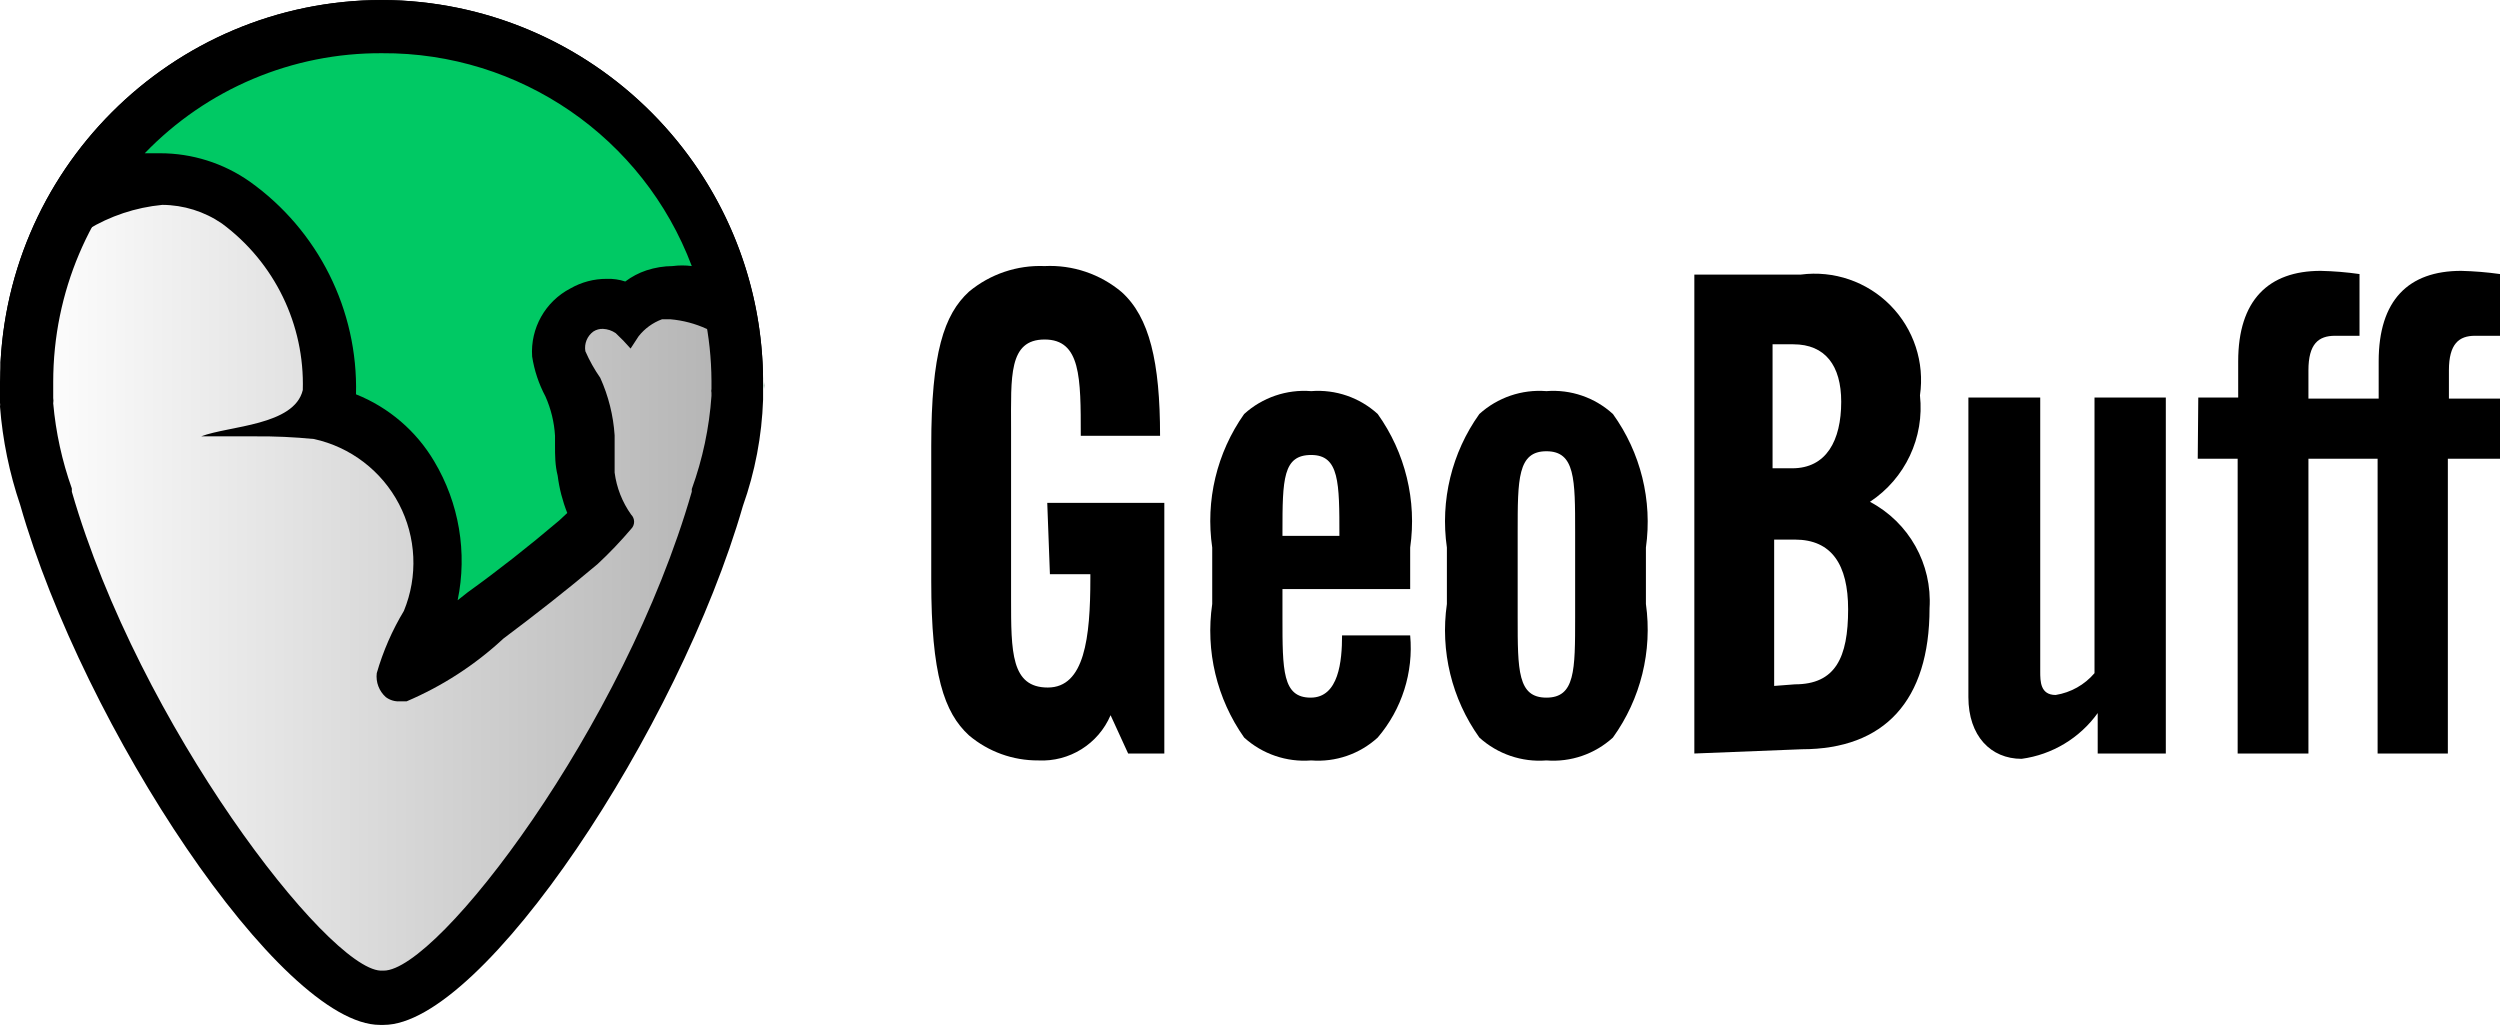
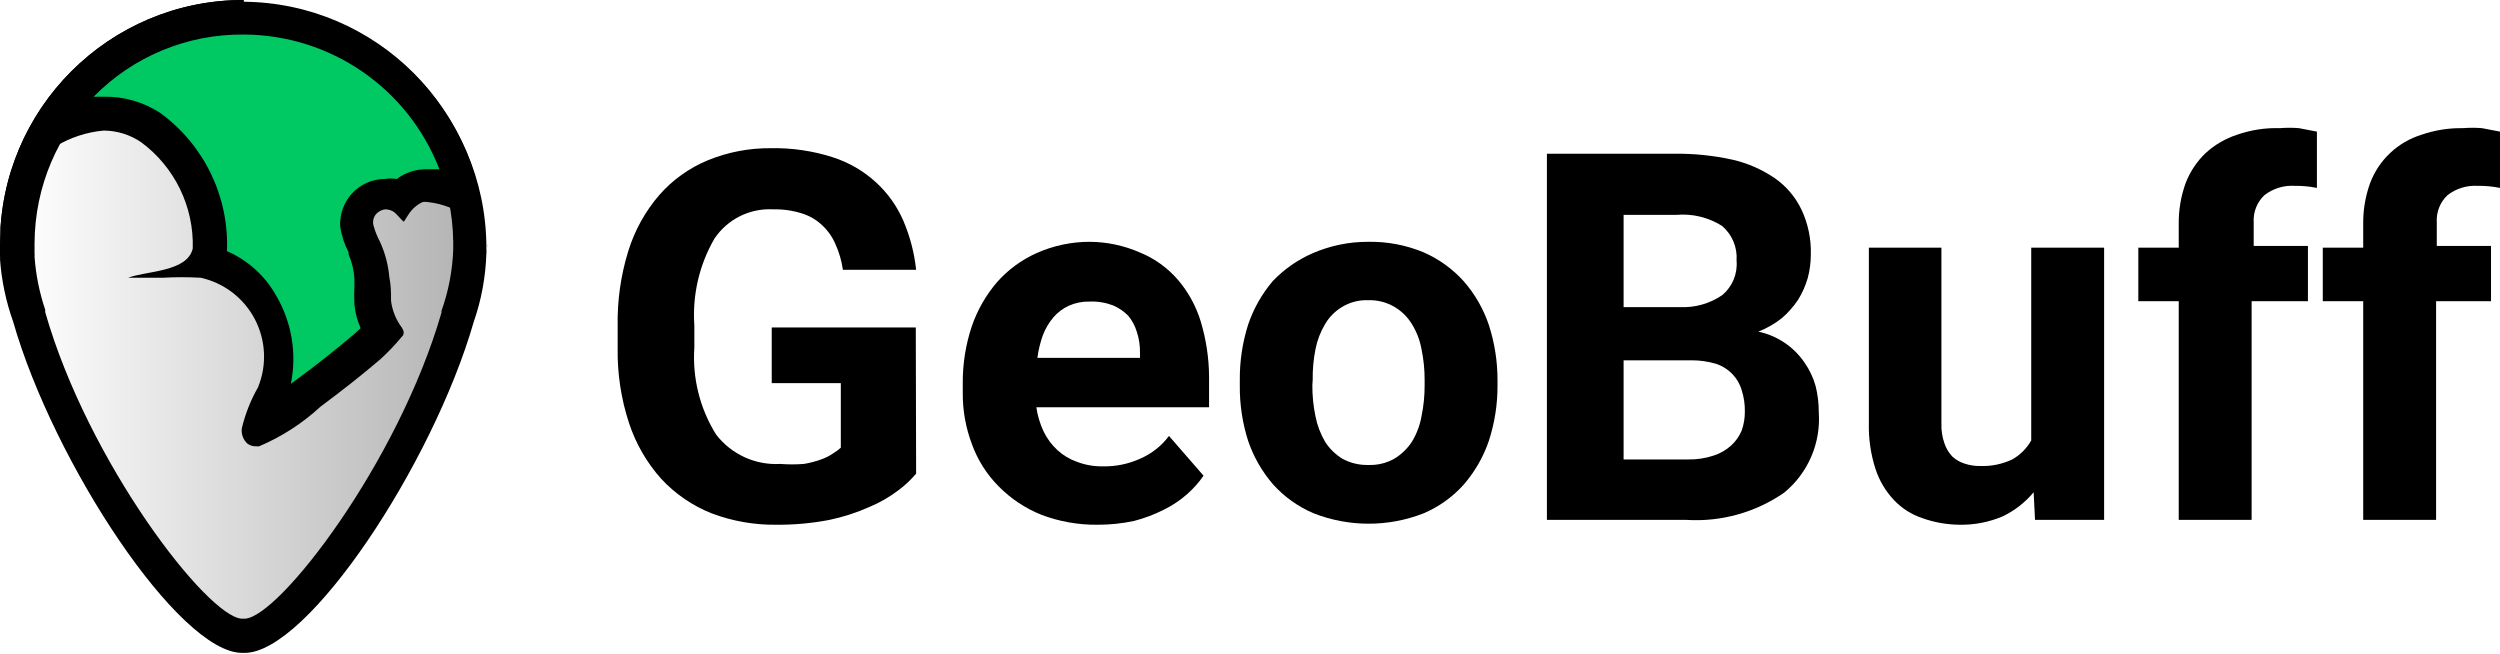
- <svg xmlns="http://www.w3.org/2000/svg" id="b0671da4-4b18-4274-8f01-0eafdfbb9f66" data-name="Layer 1" viewBox="0 0 46.98 19.27">
+ <svg xmlns="http://www.w3.org/2000/svg" id="bcc5f739-56a3-4af1-8149-52ab3ae5413d" data-name="Layer 1" viewBox="0 0 72.37 18.91">
  <defs>
-     <linearGradient id="beaf56de-699c-45c8-83f6-fd790891890e" x1="0.5" y1="9.64" x2="13.87" y2="9.64" gradientUnits="userSpaceOnUse">
+     <linearGradient id="bf99d733-6b04-476d-b765-6e2053fdd979" x1="0.49" y1="9.46" x2="13.61" y2="9.46" gradientUnits="userSpaceOnUse">
      <stop offset="0" stop-color="#fff" />
      <stop offset="1" stop-color="#b3b3b3" />
    </linearGradient>
  </defs>
  <g>
-     <path d="M19.68,9.45h2.2v4.71H21.2l-.33-.72h0a1.4,1.4,0,0,1-1.36.85,2,2,0,0,1-1.3-.47c-.47-.43-.71-1.15-.71-2.9V8.38c0-1.75.24-2.47.71-2.9A2.09,2.09,0,0,1,19.63,5a2.09,2.09,0,0,1,1.45.49c.52.47.72,1.31.72,2.7v0H20.31v0c0-1.1,0-1.81-.68-1.81S19,7.08,19,8.05v3.2c0,1,0,1.67.69,1.67s.8-.93.8-2.05v-.08h-.76Z" />
-     <path d="M24.1,11.07v.53c0,1,0,1.51.53,1.51s.59-.69.59-1.17v0H26.5v0a2.59,2.59,0,0,1-.61,1.92,1.66,1.66,0,0,1-1.25.43,1.68,1.68,0,0,1-1.26-.43,3.48,3.48,0,0,1-.6-2.51V10.29a3.48,3.48,0,0,1,.6-2.51,1.68,1.68,0,0,1,1.26-.43,1.66,1.66,0,0,1,1.25.43,3.47,3.47,0,0,1,.61,2.51v.78Zm0-1h1.07v0c0-1,0-1.52-.53-1.52S24.1,9,24.1,10Z" />
-     <path d="M27.8,13.86a3.47,3.47,0,0,1-.61-2.51V10.29a3.47,3.47,0,0,1,.61-2.51,1.68,1.68,0,0,1,1.26-.43,1.66,1.66,0,0,1,1.25.43,3.47,3.47,0,0,1,.62,2.51v1.06a3.47,3.47,0,0,1-.62,2.51,1.66,1.66,0,0,1-1.25.43A1.68,1.68,0,0,1,27.8,13.86Zm1.8-2.26V10c0-1,0-1.52-.54-1.52S28.52,9,28.52,10V11.6c0,1,0,1.51.54,1.51S29.6,12.6,29.6,11.6Z" />
-     <path d="M31.84,14.16v-9h2a2,2,0,0,1,2.24,2.27v0a2.12,2.12,0,0,1-.94,2v0a2.11,2.11,0,0,1,1.12,2v0c0,1.74-.85,2.65-2.4,2.65ZM33.31,8.8h.37c.64,0,.92-.52.92-1.25v0c0-.68-.3-1.08-.9-1.08h-.39Zm.42,4.06c.76,0,1-.5,1-1.41v0c0-.84-.31-1.31-1-1.31h-.39v2.75Z" />
-     <path d="M40.7,14.16H39.42V13.4h0a2.11,2.11,0,0,1-1.43.86c-.58,0-1-.43-1-1.16V7.47h1.35v5.15c0,.18,0,.44.29.44a1.21,1.21,0,0,0,.73-.41V8.39l0-.92H40.7l0,.92v4.85Z" />
-     <path d="M41.31,7.47h.75V6.79c0-1.15.57-1.7,1.55-1.7a6.11,6.11,0,0,1,.73.06V6.31l-.46,0c-.31,0-.5.15-.5.65v.53H44.7V6.79c0-1.15.56-1.7,1.55-1.7a6.3,6.3,0,0,1,.73.06V6.31l-.47,0c-.3,0-.49.15-.49.65v.53h1V8.62H46v5.54H44.68l0-.92V8.62H43.38v4.62l0,.92H42.05V8.62h-.75Z" />
-   </g>
-   <g>
    <g>
-       <path d="M7.15,18.77c-1.41,0-5-5-6.28-9.41A6.71,6.71,0,0,1,.52,7.61a3.64,3.64,0,0,1,0-.43,6.69,6.69,0,0,1,13.37,0v.14a.45.45,0,0,0,0,.11,6.8,6.8,0,0,1-.36,1.93c-1.26,4.38-4.87,9.41-6.28,9.41Z" style="fill: url(#beaf56de-699c-45c8-83f6-fd790891890e)" />
-       <path d="M7.18,1a6.19,6.19,0,0,1,6.19,6.16v.15a.15.15,0,0,0,0,.07v.06A6.45,6.45,0,0,1,13,9.19s0,0,0,.05c-1.27,4.42-4.77,9-5.79,9H7.15c-1-.05-4.53-4.61-5.8-9,0,0,0,0,0-.06A6.49,6.49,0,0,1,1,7.58a.31.31,0,0,0,0-.1c0-.1,0-.2,0-.3A6.18,6.18,0,0,1,7.18,1m0-1A7.19,7.19,0,0,0,0,7.18c0,.13,0,.26,0,.39a.2.2,0,0,1,0,.07A7.58,7.58,0,0,0,.38,9.49h0c1.19,4.17,4.89,9.77,6.76,9.77h.07c1.87,0,5.55-5.58,6.75-9.75a6.64,6.64,0,0,0,.38-2v0s0-.06,0-.1V7.18A7.19,7.19,0,0,0,7.18,0Z" />
-     </g>
-     <g>
-       <path d="M14.37,7.18" style="fill: #00c964;stroke: #000;stroke-linecap: round;stroke-linejoin: round" />
      <g>
-         <path d="M14.35,7.18a.57.57,0,0,1,0,.13s0-.08,0-.13Z" style="fill: #00c964" />
-         <path d="M14.37,7.18Zm0,0h0a.57.57,0,0,1,0,.13s0-.08,0-.13Z" />
+         <path d="M7,18.42c-1.38,0-4.93-5-6.16-9.24A6.82,6.82,0,0,1,.51,7.47c0-.19,0-.31,0-.42a6.56,6.56,0,0,1,13.12,0v.13a.37.37,0,0,1,0,.11,6.52,6.52,0,0,1-.34,1.89c-1.24,4.3-4.79,9.24-6.17,9.24Z" style="fill: url(#bf99d733-6b04-476d-b765-6e2053fdd979)" />
+         <path d="M7.05,1a6.07,6.07,0,0,1,6.07,6v.22a.11.11,0,0,0,0,0A5.89,5.89,0,0,1,12.78,9s0,0,0,.05c-1.25,4.33-4.69,8.81-5.69,8.86H7c-1-.05-4.45-4.53-5.69-8.87a.19.19,0,0,1,0-.07A6.17,6.17,0,0,1,1,7.43a.28.28,0,0,0,0-.09c0-.1,0-.2,0-.29A6.07,6.07,0,0,1,7.05,1m0-1A7.05,7.05,0,0,0,0,7.05c0,.12,0,.25,0,.38A.17.17,0,0,1,0,7.5,6.84,6.84,0,0,0,.38,9.31h0c1.17,4.09,4.8,9.59,6.63,9.59h.07c1.84,0,5.45-5.48,6.63-9.57a6.69,6.69,0,0,0,.37-2h0a.3.3,0,0,0,0-.1s0-.06,0-.1a.43.43,0,0,0,0,0v0a7.05,7.05,0,0,0-7-7Z" />
      </g>
      <g>
        <g>
-           <path d="M7.58,12.65a2.43,2.43,0,0,1,.24-.53,3.42,3.42,0,0,0,.23-.47A3.05,3.05,0,0,0,7.8,9,2.4,2.4,0,0,0,6.06,7.76a1.52,1.52,0,0,0,.12-.32c.29-1.29-.85-3.05-1.73-3.65a2.47,2.47,0,0,0-1.4-.44,3.1,3.1,0,0,0-1.69.56A6.68,6.68,0,0,1,13.71,5.75l-.26-.11a2.63,2.63,0,0,0-.85-.2,1,1,0,0,0-.79.36,1,1,0,0,0-.45-.12.92.92,0,0,0-.43.11.84.84,0,0,0-.39.86,1.61,1.61,0,0,0,.2.58,2.49,2.49,0,0,1,.25,1v.19c0,.18,0,.35,0,.54a2.16,2.16,0,0,0,.29.84l-.05.05a3.48,3.48,0,0,1-.38.39c-.6.51-1.17,1-1.74,1.38l-.39.3A4.22,4.22,0,0,1,7.58,12.65Z" style="fill: #00c964" />
-           <path d="M7.18,1A6.18,6.18,0,0,1,13,5a1.37,1.37,0,0,0-.36,0,1.62,1.62,0,0,0-.49.08,1.39,1.39,0,0,0-.4.21,1,1,0,0,0-.35-.05,1.36,1.36,0,0,0-.68.18A1.34,1.34,0,0,0,10,6.7a2.37,2.37,0,0,0,.25.75l0,0a2.12,2.12,0,0,1,.18.74v.18c0,.19,0,.37.05.57a2.88,2.88,0,0,0,.18.7l-.15.14c-.59.5-1.15.94-1.72,1.35l-.19.15a3.65,3.65,0,0,0-.44-2.61A3,3,0,0,0,6.69,7.41a4.76,4.76,0,0,0-2-4,2.93,2.93,0,0,0-1.68-.53l-.29,0A6.14,6.14,0,0,1,7.18,1m0-1A7.19,7.19,0,0,0,0,7.18,3.09,3.09,0,0,1,.58,5.35a3.32,3.32,0,0,1,2.47-1.5,2,2,0,0,1,1.12.35A3.75,3.75,0,0,1,5.69,7.33C5.53,8,4.3,8,3.78,8.2h1a10.38,10.38,0,0,1,1.12.05,2.38,2.38,0,0,1,1.69,3.23,4.88,4.88,0,0,0-.51,1.17.52.52,0,0,0,.17.45.4.4,0,0,0,.26.08h.13A6.29,6.29,0,0,0,9.46,12c.6-.45,1.19-.91,1.77-1.4a7.82,7.82,0,0,0,.63-.66.19.19,0,0,0,0-.27,1.75,1.75,0,0,1-.31-.79c0-.24,0-.45,0-.7a3.12,3.12,0,0,0-.27-1.08A2.92,2.92,0,0,1,11,6.6a.38.38,0,0,1,.15-.37.31.31,0,0,1,.18-.05.46.46,0,0,1,.24.08,3.83,3.83,0,0,1,.28.29L12,6.32A1,1,0,0,1,12.44,6l.16,0a2.06,2.06,0,0,1,.68.18,2.59,2.59,0,0,1,.79.41l0,0a.79.79,0,0,1,.27.64h0A7.19,7.19,0,0,0,7.18,0Zm7.19,7.19v0Z" />
+           <path d="M14.08,7.05a.49.49,0,0,1,0,.12s0-.08,0-.12Z" style="fill: #00c964" />
+           <path d="M14.1,7.05Zm0,0h0a.49.49,0,0,1,0,.12s0-.08,0-.12Z" />
        </g>
-         <path d="M0,7.64" style="fill: #00c964;stroke: #000;stroke-linecap: round;stroke-linejoin: round" />
+         <g>
+           <path d="M7.44,12.41a2.52,2.52,0,0,1,.23-.52,3.94,3.94,0,0,0,.23-.46,3,3,0,0,0-.25-2.62,2.38,2.38,0,0,0-1.71-1.2.84.84,0,0,0,.12-.31c.29-1.27-.83-3-1.7-3.58A2.36,2.36,0,0,0,3,3.29a3,3,0,0,0-1.67.55,6.55,6.55,0,0,1,12.12,1.8l-.26-.1a2.46,2.46,0,0,0-.83-.2.86.86,0,0,0-.32,0,1.11,1.11,0,0,0-.45.3,1,1,0,0,0-.45-.12.91.91,0,0,0-.42.11.83.83,0,0,0-.38.84,1.77,1.77,0,0,0,.2.57,2.61,2.61,0,0,1,.24,1v.18c0,.18,0,.35,0,.53a2.16,2.16,0,0,0,.28.82l0,.05a3.41,3.41,0,0,1-.37.39c-.59.49-1.15.93-1.71,1.35l-.39.3A4.23,4.23,0,0,1,7.44,12.41Z" style="fill: #00c964" />
+           <path d="M7.05,1a6.09,6.09,0,0,1,5.67,3.9l-.36,0a1.41,1.41,0,0,0-.47.07,1.37,1.37,0,0,0-.4.21,1.34,1.34,0,0,0-.35,0A1.3,1.3,0,0,0,9.85,6.57a2.32,2.32,0,0,0,.24.73l0,.06a2.06,2.06,0,0,1,.17.72v.18a5.29,5.29,0,0,0,0,.56,2.2,2.2,0,0,0,.18.68l-.15.14c-.58.49-1.13.93-1.68,1.33l-.19.14a3.62,3.62,0,0,0-.43-2.56A3,3,0,0,0,6.57,7.27a4.71,4.71,0,0,0-1.93-4A2.89,2.89,0,0,0,3,2.8H2.71A6,6,0,0,1,7.05,1m0-1A7.05,7.05,0,0,0,0,7.05a3,3,0,0,1,.57-1.8A3.24,3.24,0,0,1,3,3.78a1.94,1.94,0,0,1,1.09.34A3.69,3.69,0,0,1,5.58,7.19c-.15.69-1.36.65-1.87.85h1a10,10,0,0,1,1.1,0,2.34,2.34,0,0,1,1.66,3.17A4.51,4.51,0,0,0,7,12.4a.51.51,0,0,0,.16.44.4.4,0,0,0,.26.08H7.5a6.17,6.17,0,0,0,1.78-1.15c.59-.44,1.17-.89,1.73-1.37a6.3,6.3,0,0,0,.62-.65c.09-.08.06-.18,0-.27a1.63,1.63,0,0,1-.31-.77c0-.23,0-.44-.05-.69A3.11,3.11,0,0,0,11,7a2.29,2.29,0,0,1-.19-.48A.36.36,0,0,1,11,6.11a.37.37,0,0,1,.17-.05.46.46,0,0,1,.24.08c.07.05.21.23.28.28l.14-.22a1,1,0,0,1,.4-.35.44.44,0,0,1,.16,0A2.35,2.35,0,0,1,13,6a2.91,2.91,0,0,1,.78.41h0a.81.81,0,0,1,.26.64h0a7.05,7.05,0,0,0-7-7ZM14.1,7.05v0Z" />
+         </g>
      </g>
+     </g>
+     <g>
+       <path d="M26.52,13.71a3,3,0,0,1-.51.48,3.78,3.78,0,0,1-.83.48,5.74,5.74,0,0,1-1.17.38,7.78,7.78,0,0,1-1.54.14,5.1,5.1,0,0,1-1.87-.33,4,4,0,0,1-1.46-1,4.55,4.55,0,0,1-.93-1.61,6.62,6.62,0,0,1-.33-2.18V9.44a6.91,6.91,0,0,1,.31-2.18,4.54,4.54,0,0,1,.9-1.62,3.8,3.8,0,0,1,1.4-1,4.7,4.7,0,0,1,1.83-.35,5.52,5.52,0,0,1,1.78.26,3.38,3.38,0,0,1,1.26.73,3.26,3.26,0,0,1,.79,1.11,4.94,4.94,0,0,1,.37,1.42H24.4a2.7,2.7,0,0,0-.21-.73,1.6,1.6,0,0,0-.38-.55,1.5,1.5,0,0,0-.59-.35,2.57,2.57,0,0,0-.84-.12,1.92,1.92,0,0,0-1.7.85,4.41,4.41,0,0,0-.58,2.51v.64a4.22,4.22,0,0,0,.63,2.52,2.19,2.19,0,0,0,1.86.85,4.4,4.4,0,0,0,.68,0,2.78,2.78,0,0,0,.5-.13,1.53,1.53,0,0,0,.34-.17,1.72,1.72,0,0,0,.23-.17V11.09h-2V9.48h4.17Z" />
+       <path d="M31.78,15.19a4.44,4.44,0,0,1-1.64-.29,3.63,3.63,0,0,1-1.23-.82,3.34,3.34,0,0,1-.77-1.21,4.1,4.1,0,0,1-.27-1.49V11.1a5.1,5.1,0,0,1,.26-1.65,3.92,3.92,0,0,1,.73-1.28A3.36,3.36,0,0,1,30,7.33,3.76,3.76,0,0,1,31.55,7,3.67,3.67,0,0,1,33,7.31a2.9,2.9,0,0,1,1.09.78,3.36,3.36,0,0,1,.67,1.22A5.66,5.66,0,0,1,35,10.9v.89H30a2.49,2.49,0,0,0,.21.7,1.81,1.81,0,0,0,.4.54,1.63,1.63,0,0,0,.57.34,2,2,0,0,0,.74.13A2.48,2.48,0,0,0,33,13.28a2.06,2.06,0,0,0,.84-.66l1,1.15a2.84,2.84,0,0,1-.47.53,3,3,0,0,1-.67.45,4.25,4.25,0,0,1-.87.33A5,5,0,0,1,31.78,15.19Zm-.24-6.46a1.4,1.4,0,0,0-.6.12,1.34,1.34,0,0,0-.45.34,1.81,1.81,0,0,0-.3.51,3.19,3.19,0,0,0-.16.66H33v-.17a1.81,1.81,0,0,0-.09-.58,1.33,1.33,0,0,0-.25-.47,1.37,1.37,0,0,0-.44-.3A1.73,1.73,0,0,0,31.54,8.73Z" />
+       <path d="M35.89,11a5.16,5.16,0,0,1,.24-1.6,3.85,3.85,0,0,1,.72-1.27A3.58,3.58,0,0,1,38,7.33,4,4,0,0,1,39.6,7a4,4,0,0,1,1.6.3,3.38,3.38,0,0,1,1.17.84,3.71,3.71,0,0,1,.73,1.27,5.16,5.16,0,0,1,.25,1.6v.15a5.11,5.11,0,0,1-.25,1.6,3.8,3.8,0,0,1-.73,1.27,3.28,3.28,0,0,1-1.16.83,4.36,4.36,0,0,1-3.18,0,3.32,3.32,0,0,1-1.17-.83,3.8,3.8,0,0,1-.73-1.27,5.11,5.11,0,0,1-.24-1.6Zm2.1.15a4.29,4.29,0,0,0,.09.9,2.33,2.33,0,0,0,.28.74,1.56,1.56,0,0,0,.5.49,1.5,1.5,0,0,0,.76.18,1.42,1.42,0,0,0,.74-.18,1.59,1.59,0,0,0,.51-.49,2.11,2.11,0,0,0,.28-.74,4.29,4.29,0,0,0,.09-.9V11a4.26,4.26,0,0,0-.09-.89,2.06,2.06,0,0,0-.28-.73,1.44,1.44,0,0,0-.51-.5,1.41,1.41,0,0,0-.76-.19,1.36,1.36,0,0,0-.74.19,1.41,1.41,0,0,0-.5.5,2.27,2.27,0,0,0-.28.73A4.26,4.26,0,0,0,38,11Z" />
+       <path d="M44.78,15.05V4.45h3.71a7.41,7.41,0,0,1,1.65.17,3.61,3.61,0,0,1,1.24.54,2.34,2.34,0,0,1,.77.91,2.86,2.86,0,0,1,.27,1.29,2.61,2.61,0,0,1-.09.69,2.57,2.57,0,0,1-.28.63,2.59,2.59,0,0,1-.47.53,2.63,2.63,0,0,1-.68.39,2.16,2.16,0,0,1,1.34.9,2.23,2.23,0,0,1,.32.68,3.14,3.14,0,0,1,.09.75,2.76,2.76,0,0,1-1,2.33,4.48,4.48,0,0,1-2.83.79ZM47,8.89h1.62a2,2,0,0,0,1.24-.35,1.17,1.17,0,0,0,.41-1,1.2,1.2,0,0,0-.42-1,2.12,2.12,0,0,0-1.32-.32H47Zm0,1.54V13.3h1.87a2.2,2.2,0,0,0,.73-.11,1.39,1.39,0,0,0,.51-.29,1.22,1.22,0,0,0,.31-.44,1.63,1.63,0,0,0,.09-.55,1.91,1.91,0,0,0-.09-.61,1.1,1.1,0,0,0-.27-.47,1.16,1.16,0,0,0-.48-.3,2.48,2.48,0,0,0-.71-.1Z" />
+       <path d="M58.87,14.25a2.67,2.67,0,0,1-.9.7,3.06,3.06,0,0,1-1.25.24A3.29,3.29,0,0,1,55.65,15a2,2,0,0,1-.82-.52,2.39,2.39,0,0,1-.54-.91,4,4,0,0,1-.19-1.33V7.17h2.1v5.11a1.53,1.53,0,0,0,.09.56,1,1,0,0,0,.23.38.94.94,0,0,0,.35.2,1.35,1.35,0,0,0,.46.07,2,2,0,0,0,.92-.19,1.45,1.45,0,0,0,.55-.55V7.17h2.11v7.88h-2Z" />
+       <path d="M63.07,15.05V8.72H61.9V7.17h1.17V6.49a3.37,3.37,0,0,1,.2-1.19,2.38,2.38,0,0,1,.58-.87,2.48,2.48,0,0,1,.91-.53A3.44,3.44,0,0,1,66,3.71a3.31,3.31,0,0,1,.55,0l.52.1,0,1.63a3,3,0,0,0-.64-.06,1.3,1.3,0,0,0-.88.27,1,1,0,0,0-.31.79v.68h1.57V8.72H65.18v6.33Z" />
+       <path d="M68.41,15.05V8.72H67.24V7.17h1.17V6.49a3.37,3.37,0,0,1,.2-1.19A2.32,2.32,0,0,1,70.1,3.9a3.47,3.47,0,0,1,1.2-.19,3.31,3.31,0,0,1,.55,0l.52.1,0,1.63a3,3,0,0,0-.64-.06,1.3,1.3,0,0,0-.88.27,1,1,0,0,0-.31.79v.68h1.57V8.72H70.52v6.33Z" />
    </g>
  </g>
</svg>
